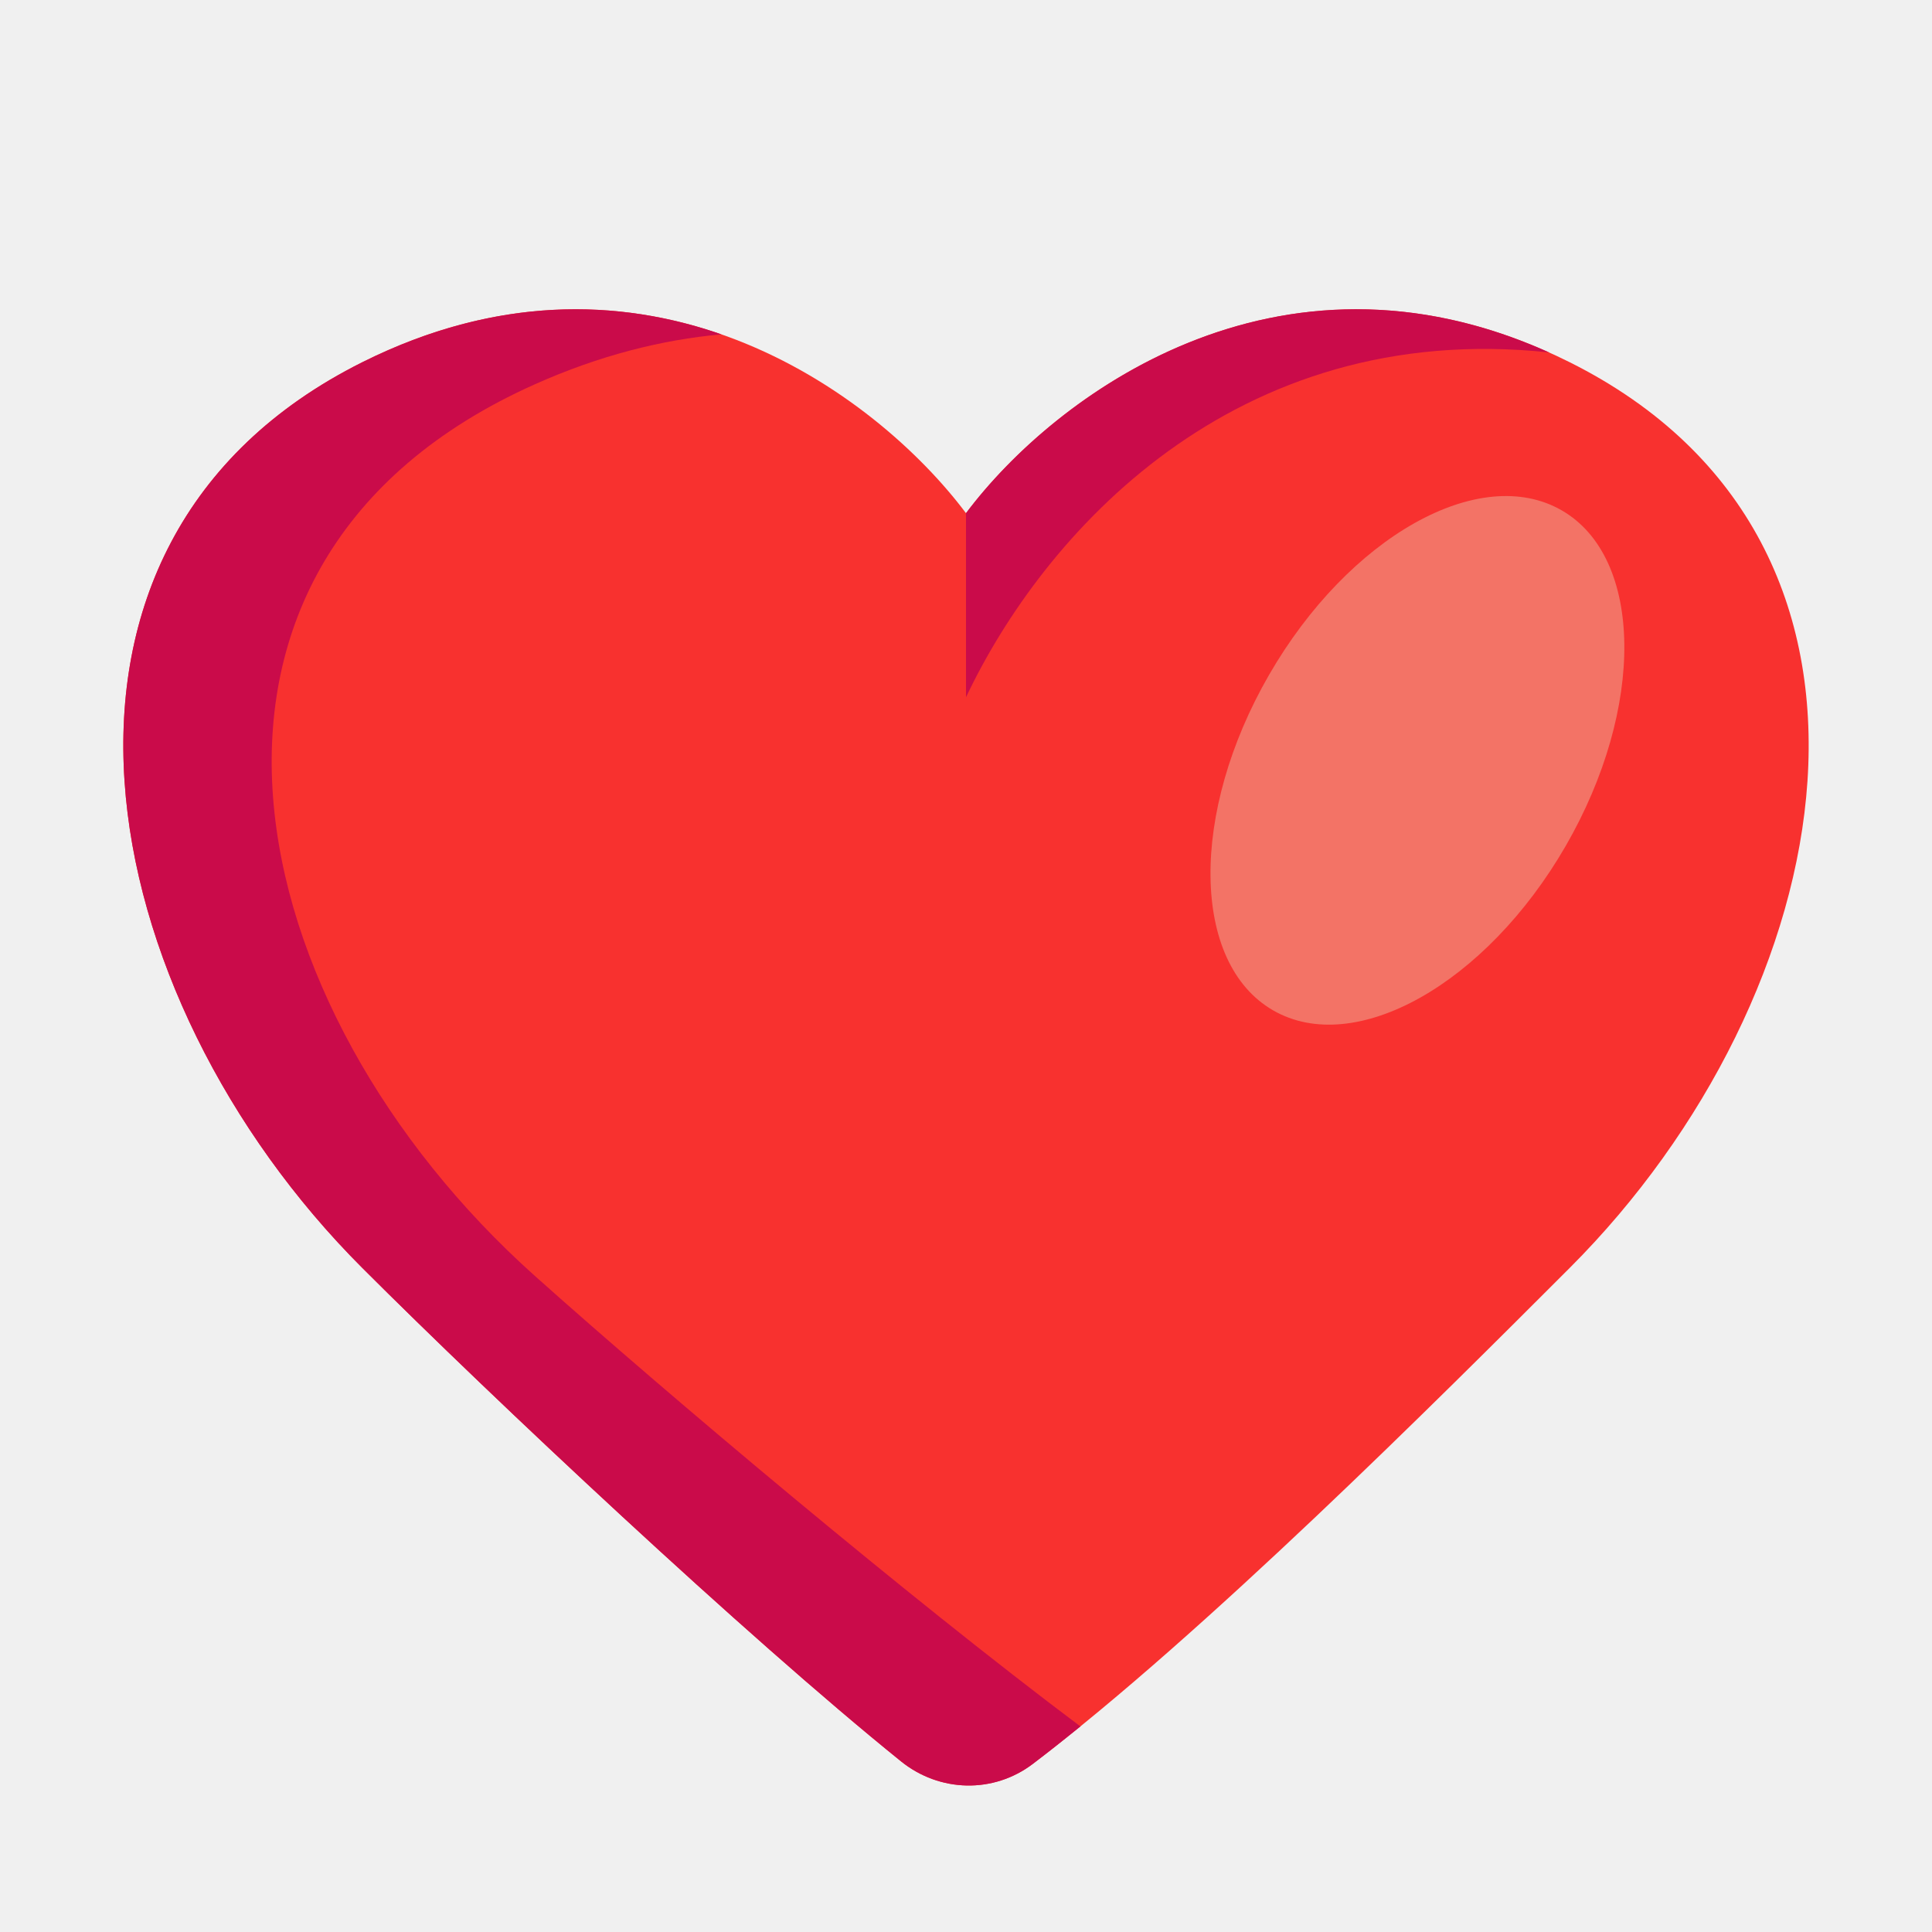
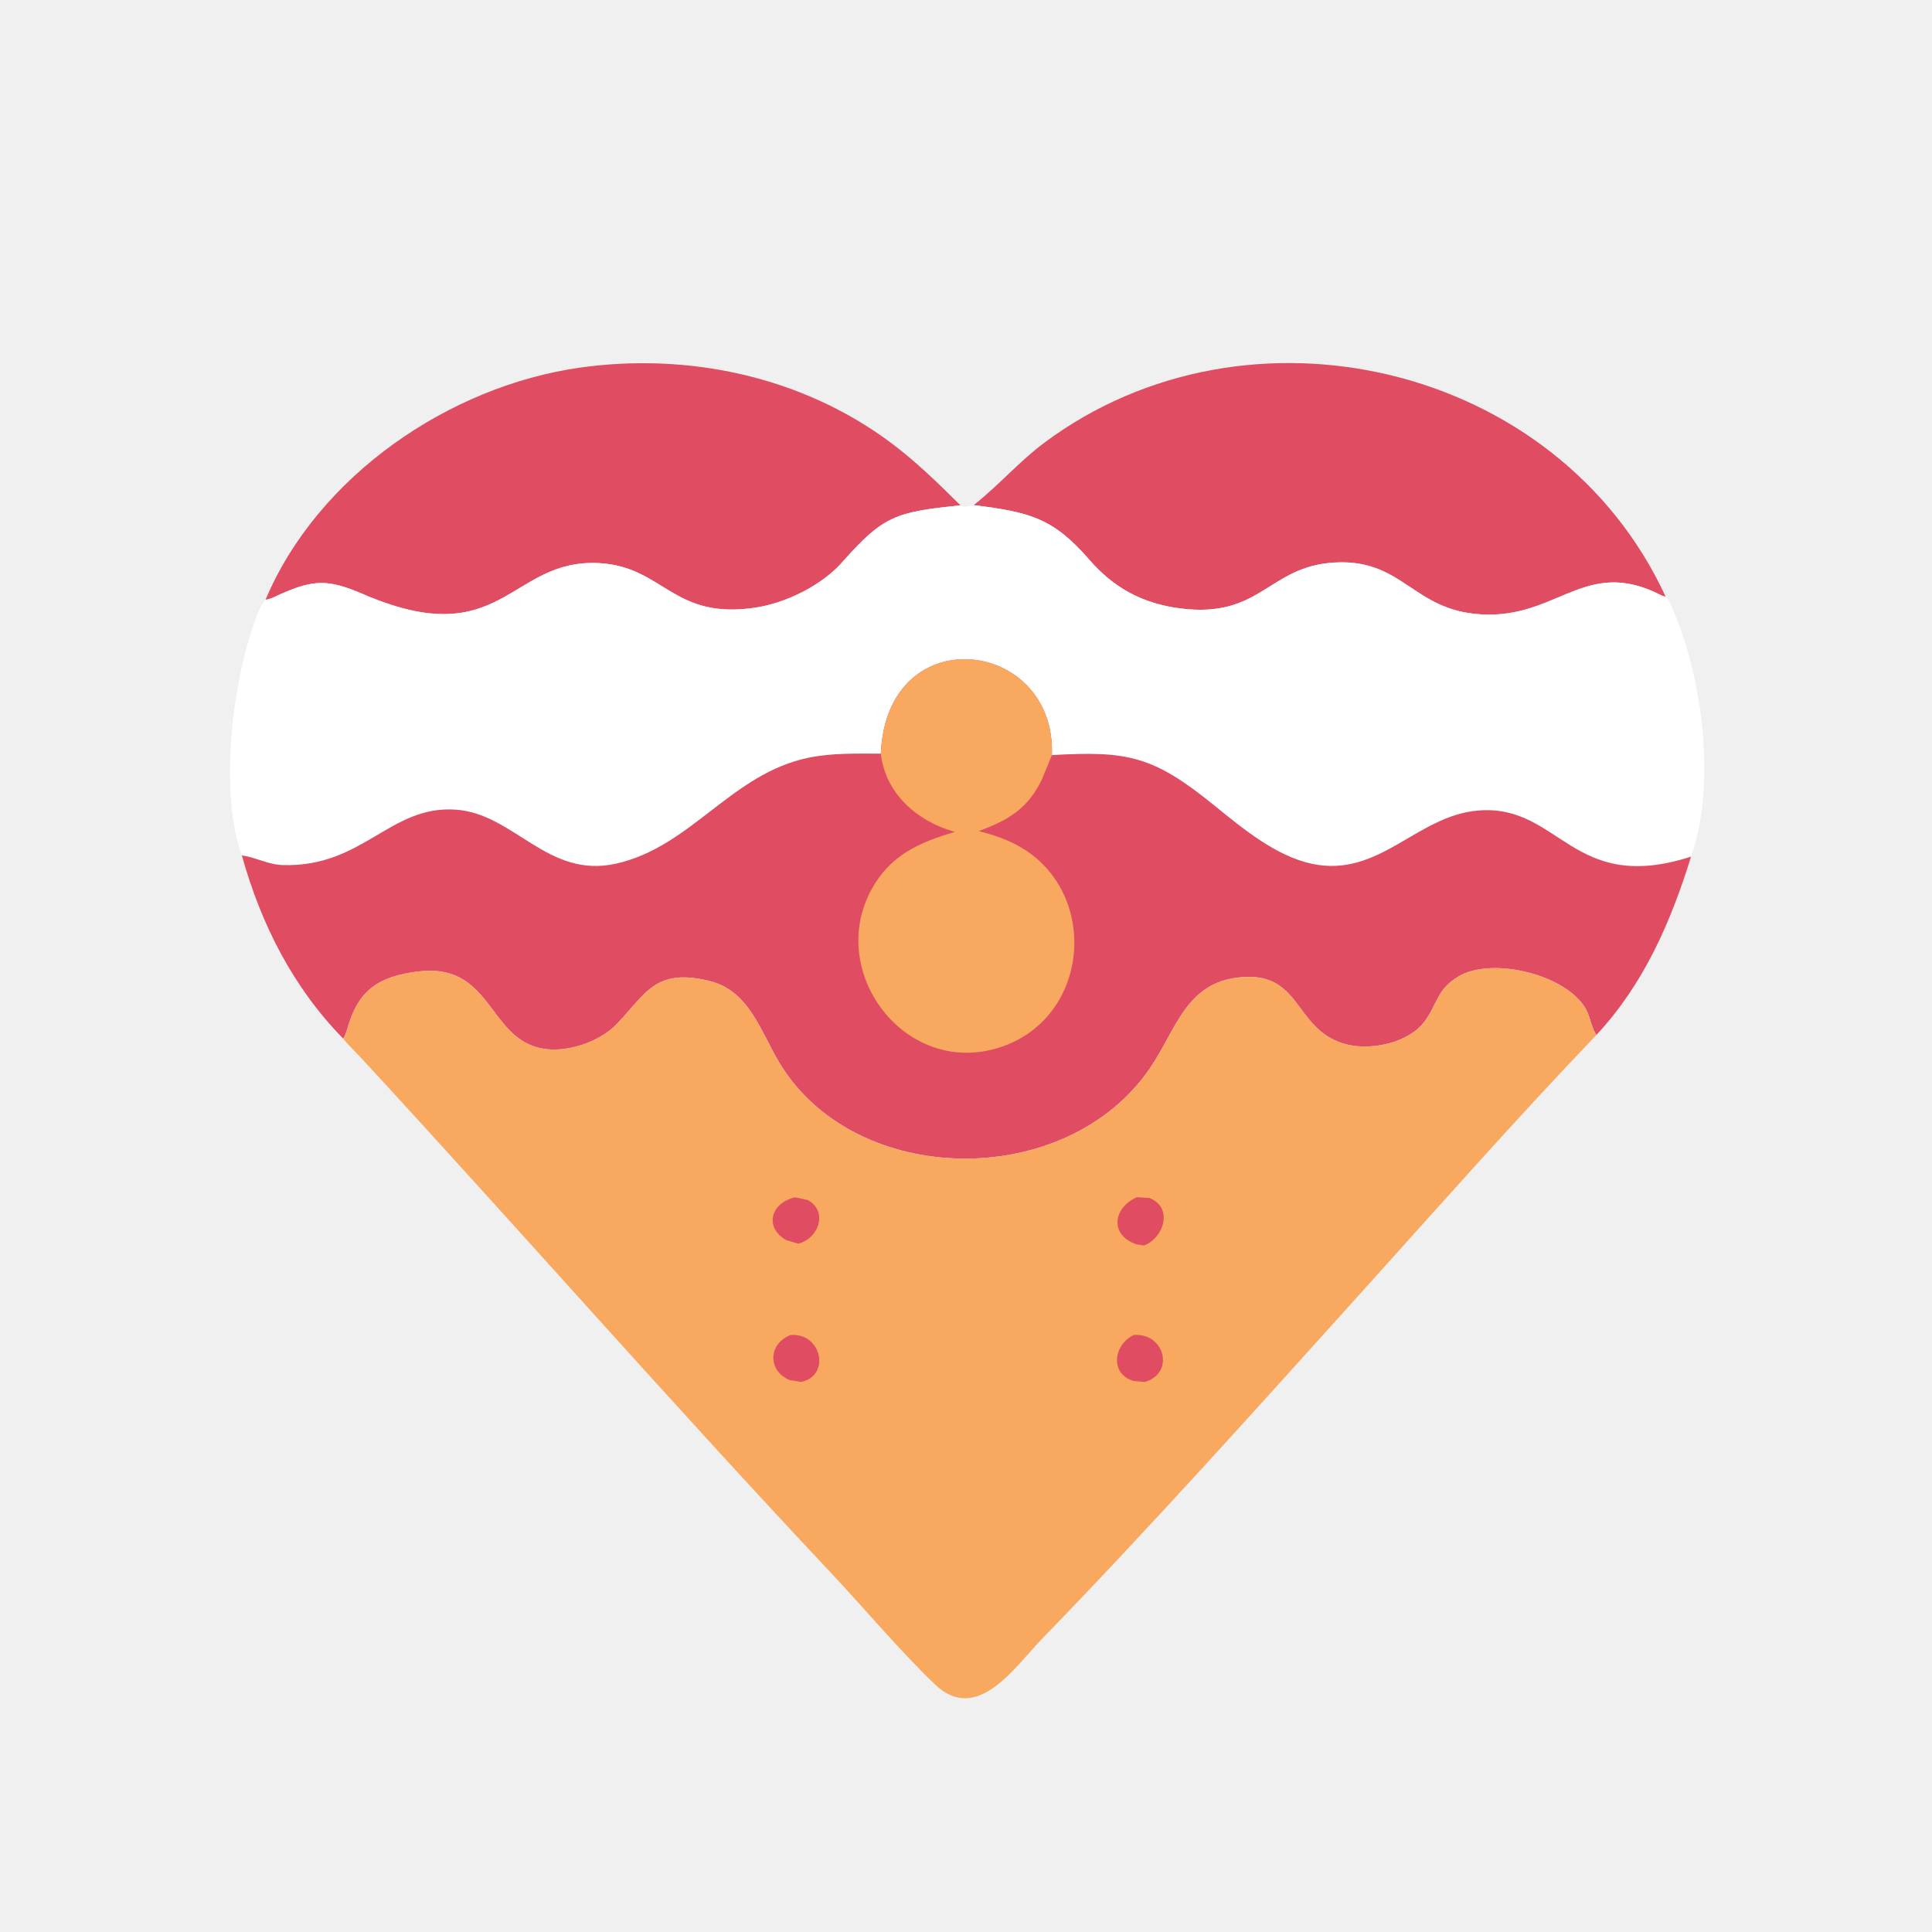
- <svg xmlns="http://www.w3.org/2000/svg" fill="none" height="32" viewBox="0 0 32 32" width="32">
-   <path d="m6 6c4.665-2.332 8.5.5 10 2.5 1.5-2 5.335-4.832 10-2.5 6 3 4.5 10.5-0 15-2.196 2.196-6.063 6.063-8.891 8.214-.653.497-1.547.475-2.186-.041-2.593-2.093-6.758-6.008-8.923-8.173-4.5-4.5-6-12 0-15z" fill="#f8312f" />
-   <path d="m16 8.5v3.049c1.27-2.684 4.425-6.269 9.658-5.712-4.51-2.031-8.195.712-9.658 2.663z" fill="#ca0b4a" />
-   <path d="m11.946 5.537c-1.684-.587-3.721-.649-5.946.463-6 3-4.5 10.5 0 15 2.165 2.165 6.33 6.08 8.923 8.173.639.516 1.533.538 2.186.041.254-.193.517-.401.786-.619-2.855-2.142-6.861-5.518-9.036-7.462-4.957-4.431-6.609-11.815 0-14.768 1.074-.48 2.108-.738 3.087-.827z" fill="#ca0b4a" />
-   <ellipse cx="23.477" cy="12.594" fill="#f37366" rx="2.836" ry="4.781" transform="matrix(.8660254 .5 -.5 .8660254 9.442185 -10.05131)" />
+ <svg xmlns="http://www.w3.org/2000/svg" width="1024" height="1024">
+   <path fill="#E04C61" transform="scale(1.6 1.6)" d="M322.534 167.323L322.974 166.977C330.982 160.614 337.695 152.812 345.959 146.649C413.179 96.527 516.049 120.158 551.776 197.677C550.378 197.403 548.897 196.46 547.58 195.885C523.709 185.466 514.622 206.179 488.35 203.322C467.699 201.076 464.014 185.054 442.003 186.349C420.114 187.636 417.71 204.963 390.994 201.548C378.607 199.964 368.974 194.816 360.809 185.374C348.785 171.47 340.932 169.649 322.534 167.323Z" />
+   <path fill="#E04C61" transform="scale(1.6 1.6)" d="M87.966 198.662C105.261 157.641 148.766 127.941 192.006 121.799C228.058 116.679 265.831 124.762 295.188 146.724C303.46 152.913 310.86 160.147 318.179 167.411C296.715 169.598 292.64 170.808 278.963 186.273C272.238 193.877 260.645 199.608 250.698 201.209C222.95 205.674 219.951 187.664 198.427 186.539C168.655 184.983 166.558 216.732 120.4 196.858C108.767 191.849 103.98 191.843 92.452 197.029C91.058 197.656 89.506 198.526 87.966 198.662Z" />
+   <path fill="#F8A95F" transform="scale(1.6 1.6)" d="M113.689 344.064C114.565 342.695 114.934 341.128 115.404 339.59C119.081 327.546 125.995 323.458 138.154 321.849C162.667 318.605 161.53 343.268 178.857 347.182C187.225 349.073 198.563 345.269 204.415 339.119C213.941 329.106 217.109 320.538 235.062 324.958C248.293 328.215 252.027 341.88 258.293 352.218C283.308 393.487 352.809 394.505 380.734 354.141C390 340.748 392.901 324.214 412.936 323.609C431.513 323.048 429.109 341.985 446.482 346.059C454.6 347.963 466.652 345.377 471.849 338.448C476.159 332.702 475.812 327.873 483.067 323.498C494.314 316.715 519.148 322.923 525.401 334.353C526.778 336.87 527.138 340.088 528.576 342.423L528.841 342.837C502.342 370.526 476.956 399.28 451.301 427.746C416.702 466.135 381.06 505.909 345.1 542.973C336.246 552.1 323.662 571.415 309.676 557.947C297.525 546.246 286.522 532.992 274.956 520.695C222.362 464.778 172.027 407.242 120.06 350.915C117.98 348.66 115.595 346.452 113.689 344.064Z" />
+   <path fill="#E04C61" transform="scale(1.6 1.6)" d="M263.429 396.629L267.518 397.499C274.318 401.067 271.38 410.153 264.483 411.98L260.459 410.809C253.08 406.633 255.248 398.415 263.429 396.629Z" />
+   <path fill="#E04C61" transform="scale(1.6 1.6)" d="M261.934 442.237C272.045 441.42 275.331 455.591 265.432 457.781L261.573 457.158C254 453.965 254.673 444.92 261.934 442.237Z" />
+   <path fill="#E04C61" transform="scale(1.6 1.6)" d="M375.595 442.22C385.918 441.511 389.219 454.936 379.237 457.785L375.49 457.466C367.395 454.968 369.008 445.287 375.595 442.22Z" />
+   <path fill="#E04C61" transform="scale(1.6 1.6)" d="M376.642 396.594L380.785 396.868C388.729 399.913 385.593 410.15 378.941 412.588L376.422 412.182C367.333 409.031 368.835 399.948 376.642 396.594Z" />
+   <path fill="white" transform="scale(1.6 1.6)" d="M318.179 167.411C319.613 168.16 321.058 167.719 322.534 167.323C340.932 169.649 348.785 171.47 360.809 185.374C368.974 194.816 378.607 199.964 390.994 201.548C417.71 204.963 420.114 187.636 442.003 186.349C464.014 185.054 467.699 201.076 488.35 203.322C514.622 206.179 523.709 185.466 547.58 195.885C548.897 196.46 550.378 197.403 551.776 197.677C553.135 198.85 554.121 201.825 554.807 203.464C564.157 225.803 568.436 260.657 560.188 283.766C553.495 305.432 544.504 326.048 528.841 342.837L528.576 342.423C527.138 340.088 526.778 336.87 525.401 334.353C519.148 322.923 494.314 316.715 483.067 323.498C475.812 327.873 476.159 332.702 471.849 338.448C466.652 345.377 454.6 347.963 446.482 346.059C429.109 341.985 431.513 323.048 412.936 323.609C392.901 324.214 390 340.748 380.734 354.141C352.809 394.505 283.308 393.487 258.293 352.218C252.027 341.88 248.293 328.215 235.062 324.958C217.109 320.538 213.941 329.106 204.415 339.119C198.563 345.269 187.225 349.073 178.857 347.182C161.53 343.268 162.667 318.605 138.154 321.849C125.995 323.458 119.081 327.546 115.404 339.59C114.934 341.128 114.565 342.695 113.689 344.064C97.022 327.042 86.496 306.214 80.108 283.369C72.675 263.221 76.878 228.07 83.46 208.648C84.576 205.358 85.633 201.315 87.966 198.662C89.506 198.526 91.058 197.656 92.452 197.029C103.98 191.843 108.767 191.849 120.4 196.858C166.558 216.732 168.655 184.983 198.427 186.539C219.951 187.664 222.95 205.674 250.698 201.209C260.645 199.608 272.238 193.877 278.963 186.273C292.64 170.808 296.715 169.598 318.179 167.411Z" />
+   <path fill="#E04C61" transform="scale(1.6 1.6)" d="M291.783 249.654C293.723 204.482 349.917 211.389 348.452 250.144C373.688 248.654 382.11 250.471 402.232 266.797C411.494 274.311 422.601 283.588 434.585 286.143C456.979 290.917 469.303 270.102 489.816 268.487C516.816 266.361 520.715 296.504 560.188 283.766C553.495 305.432 544.504 326.048 528.841 342.837L528.576 342.423C527.138 340.088 526.778 336.87 525.401 334.353C519.148 322.923 494.314 316.715 483.067 323.498C475.812 327.873 476.159 332.702 471.849 338.448C466.652 345.377 454.6 347.963 446.482 346.059C429.109 341.985 431.513 323.048 412.936 323.609C392.901 324.214 390 340.748 380.734 354.141C352.809 394.505 283.308 393.487 258.293 352.218C252.027 341.88 248.293 328.215 235.062 324.958C217.109 320.538 213.941 329.106 204.415 339.119C198.563 345.269 187.225 349.073 178.857 347.182C161.53 343.268 162.667 318.605 138.154 321.849C125.995 323.458 119.081 327.546 115.404 339.59C114.934 341.128 114.565 342.695 113.689 344.064C97.022 327.042 86.496 306.214 80.108 283.369C84.735 283.982 88.786 286.427 93.659 286.569C120.312 287.346 129.122 266.71 150.956 268.204C170.436 269.536 181.342 291.249 204.214 286.067C229.111 280.427 242.294 256.19 267.992 250.978C275.824 249.39 283.836 249.651 291.783 249.654Z" />
+   <path fill="#F8A95F" transform="scale(1.6 1.6)" d="M291.783 249.654C293.723 204.482 349.917 211.389 348.452 250.144L345.248 257.959C340.69 267.761 334.058 271.695 324.241 275.298C328.404 276.371 332.419 277.672 336.26 279.632C364.675 294.13 361.757 337.63 330.599 347.147C299.672 356.594 273.749 321.981 288.689 294.658C294.94 283.226 304.38 279.124 316.336 275.569C304.049 272.225 293.265 262.978 291.783 249.654Z" />
</svg>
